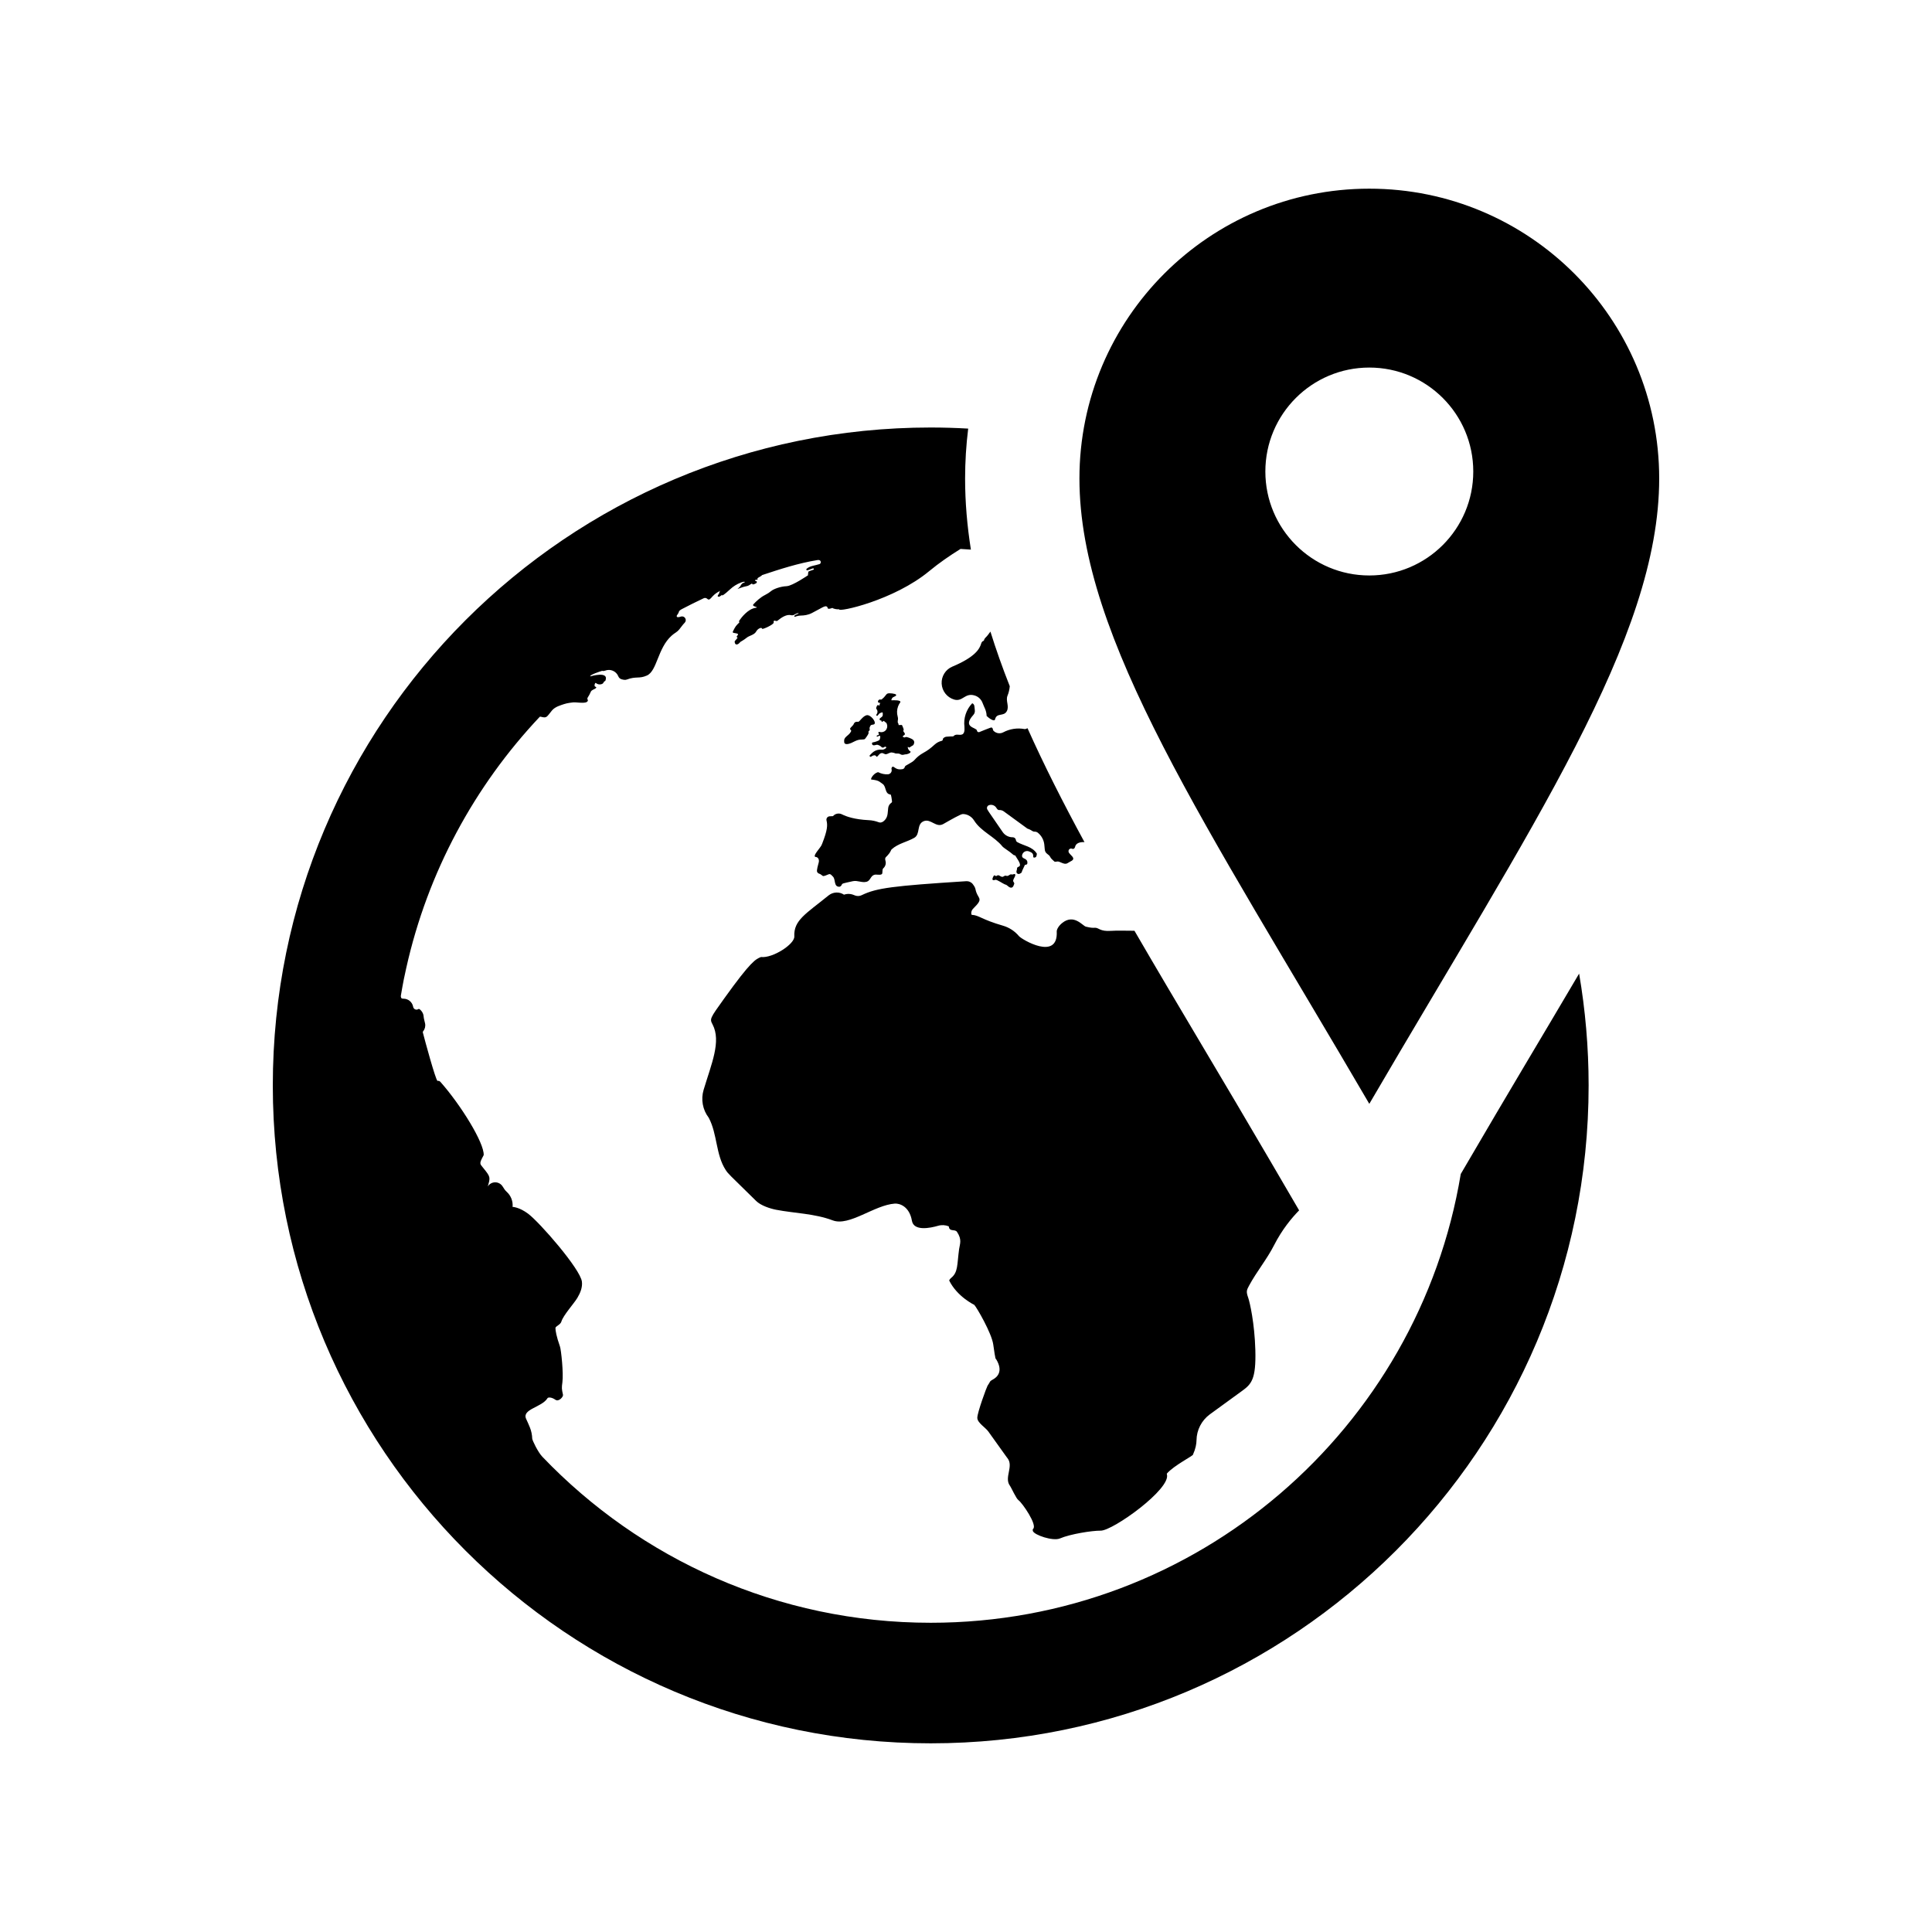
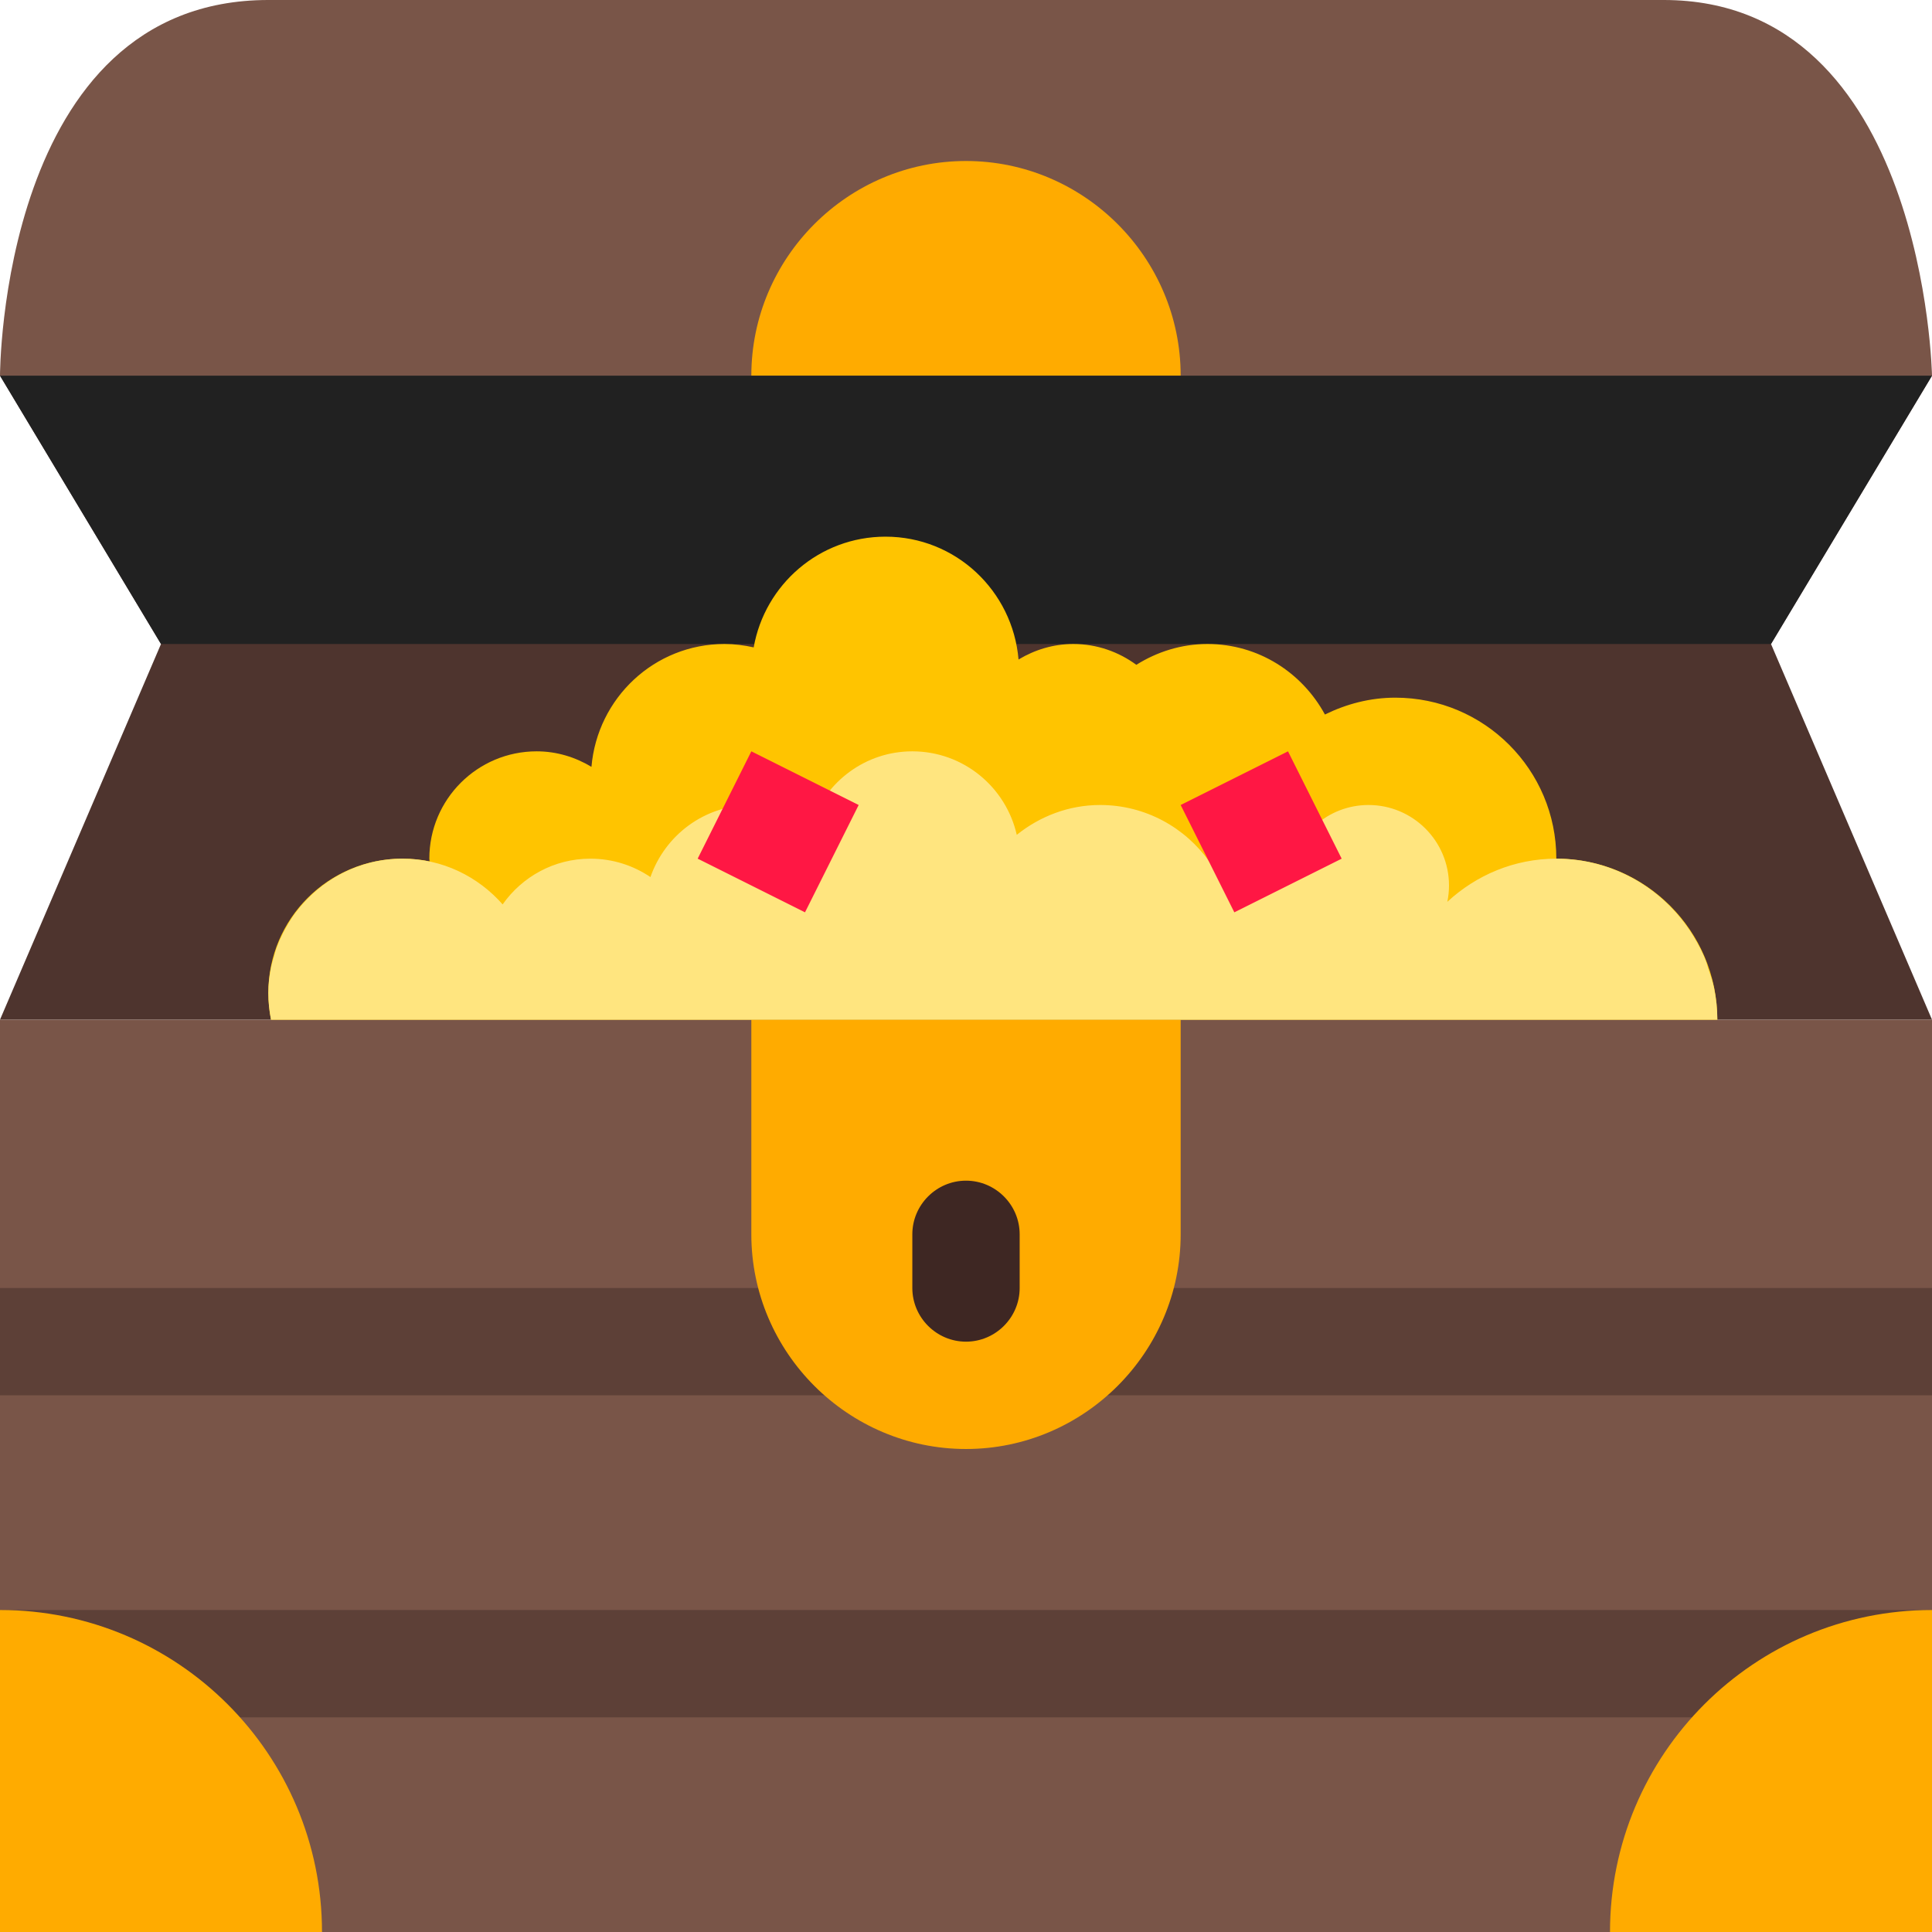
- <svg xmlns="http://www.w3.org/2000/svg" version="1.1" x="0px" y="0px" width="24px" height="24px" viewBox="0 0 512 512" enable-background="new 0 0 512 512" xml:space="preserve">
-   <path id="location-18-icon" d="M362.881,50c-42.426,0-76.82,34.395-76.82,76.821s33.621,91.733,76.82,165.709  c43.201-73.976,76.822-123.282,76.822-165.709S405.309,50,362.881,50z M362.881,152.505c-15.215,0-27.549-12.335-27.549-27.548  c0-15.216,12.334-27.55,27.549-27.55c15.217,0,27.551,12.334,27.551,27.55C390.432,140.17,378.098,152.505,362.881,152.505z   M233.043,196.118c0.135-0.148,0.438-1.161,0.035-1.134c-0.215,0.017-0.379,0.188-0.582,0.233c-0.045,0.009-0.092-0.005-0.127-0.033  c-0.033-0.031-0.051-0.077-0.045-0.121c0.002-0.021,0.008-0.041,0.016-0.056c0.002-0.003,0.004-0.004,0.006-0.008  c0.135-0.232,0.578-0.101,0.588-0.452c0.002-0.095-0.064-0.159-0.119-0.229c-0.062-0.077-0.068-0.186-0.012-0.271  c0.059-0.079,0.16-0.114,0.254-0.082c0.002,0,0.002,0,0.002,0c0.564,0.188,1.186,0.041,1.609-0.379  c0.42-0.419,0.57-1.039,0.385-1.604c-0.006-0.013-0.008-0.026-0.012-0.04c-0.004-0.015-0.008-0.027-0.01-0.042  c-0.047-0.227-0.199-0.414-0.402-0.512c-0.146-0.072-0.264-0.186-0.338-0.331c-0.004-0.008-0.014-0.014-0.021-0.018  c-0.02-0.004-0.041-0.001-0.057,0.009c-0.543,0.328-0.557,0.329-0.654-0.083c-0.004-0.017-0.014-0.031-0.025-0.04  c-0.018-0.012-0.018-0.012-0.018-0.012c-0.148,0.043-0.305-0.022-0.377-0.159c-0.072-0.133-0.039-0.303,0.078-0.401  c0.117-0.101,0.275-0.222,0.475-0.38c0.35-0.272,0.234-0.648,0.248-0.996c0-0.06-0.027-0.118-0.076-0.152  c-0.047-0.039-0.111-0.048-0.168-0.031c-0.15,0.053-0.301,0.109-0.447,0.172c-0.188,0.081-0.229,0.134-0.355,0.287  c-0.137,0.16-0.238,0.284-0.32,0.377c-0.064,0.08-0.18,0.097-0.266,0.04c-0.086-0.058-0.115-0.17-0.07-0.262  c0.023-0.046,0.053-0.092,0.086-0.135c0-0.003,0-0.003,0-0.003c0.314-0.424,0.283-1.01-0.072-1.398  c-0.031-0.033-0.049-0.077-0.055-0.141c-0.01-0.187,0.184-0.833,0.459-0.889c0.006-0.002,0.016-0.004,0.02-0.006  c0.07-0.014,0.117-0.014,0.213,0.139c0.021,0.029,0.057,0.046,0.092,0.04c0.023-0.004,0.041-0.019,0.051-0.04  c0.078-0.193,0.104-0.402,0.191-0.594c0.02-0.045,0.02-0.1,0-0.146c0-0.003-0.002-0.005-0.002-0.008  c-0.15,0.079-0.336,0.048-0.453-0.077c-0.113-0.125-0.131-0.312-0.043-0.455c0.07-0.116,0.17-0.222,0.305-0.291  c0.012-0.006,0.025-0.014,0.041-0.02c0.07-0.029,0.152-0.029,0.225,0.002c0.119,0.052,0.262,0.034,0.371-0.049  c0.021-0.016,0.041-0.032,0.062-0.048c0.391-0.311,0.732-0.669,1.021-1.074c0.145-0.199,0.285-0.35,0.406-0.395  c0.184-0.07,0.367-0.097,0.549-0.096c0.48,0,0.971,0.065,1.434,0.184c0.197,0.052,0.643,0.257,0.109,0.59  c-0.242,0.148-0.531,0.213-0.742,0.414c-0.158,0.148-0.174,0.369-0.285,0.538c-0.018,0.03-0.02,0.067-0.002,0.096  c0.016,0.029,0.051,0.046,0.084,0.044c0.438-0.027,2.752-0.12,2.238,0.597c-0.225,0.309-0.406,0.653-0.543,1.01  c-0.318,0.86-0.361,1.811-0.1,2.71c0.074,0.246,0.1,0.501,0.078,0.726c-0.025,0.249-0.096,0.497-0.07,0.75  c0.025,0.251,0.291,0.427,0.223,0.7c-0.008,0.022-0.002,0.048,0.008,0.069c0.004,0.004,0.008,0.008,0.014,0.007  c0.053-0.009,0.086-0.014,0.113-0.014c0.219,0.001,0.447-0.004,0.664-0.02c0.07-0.004,0.09,0.017,0.123,0.055  c0.006,0.007,0.525,1.118,0.426,1.253c-0.002,0.003-0.002,0.005-0.006,0.008c-0.109,0.158-0.098,0.371,0.033,0.515  c0.15,0.165,0.279,0.342,0.299,0.591c0.012,0.113,0.012,0.119-0.506,0.518c-0.055,0.042-0.078,0.112-0.062,0.181  c0.453,0.233,0.453,0.233,0.701,0.103c0.371-0.202,1.68,0.471,1.736,0.502c0.006,0.005,0.01,0.007,0.014,0.008  c0.707,0.396,0.604,0.948,0.576,1.056c-0.09,0.353-0.186,0.532-0.346,0.623c-0.299,0.164-0.596,0.353-0.875,0.553  c-0.047,0.033-0.123,0.021-0.25-0.062c-0.02-0.014-0.045-0.035-0.068-0.055c-0.033-0.023-0.074-0.031-0.111-0.02  c-0.037,0.009-0.059,0.043-0.053,0.081c0.055,0.468,0.326,0.89,0.732,1.132c0.008,0.002,0.012,0.006,0.016,0.01  c0.008,0.005,0.014,0.014,0.014,0.022c0.021,0.48-1.141,0.701-1.15,0.701c0,0,0,0-0.002,0s-0.004,0-0.004,0  c-0.389-0.032-0.748,0.2-1.143,0.141c-0.324-0.053-0.572-0.33-0.914-0.335c-0.812-0.014-0.812-0.014-0.963-0.106  c-0.053-0.032-0.605-0.18-0.805-0.189c-0.543-0.029-0.957,0.354-1.457,0.458c-0.445,0.094-0.77-0.331-1.203-0.298  c-0.615,0.053-0.826,0.639-1.242,0.952c-0.039,0.028-0.09,0.037-0.135,0.023c-0.006-0.002-0.01-0.002-0.014-0.003  c-0.311-0.597-0.877-0.365-1.188-0.175c-0.092,0.058-0.178,0.107-0.254,0.155c-0.109,0.067-0.252,0.041-0.33-0.06  c-0.082-0.101-0.074-0.245,0.016-0.338c0.168-0.172,0.352-0.359,0.527-0.533c0.523-0.526,1.207-0.846,1.932-0.924  c0.234-0.024,0.473-0.022,0.709,0.004c0.439,0.051,0.756-0.181,1.074-0.405c0.076-0.055,0.107-0.153,0.076-0.242  c-0.029-0.09-0.115-0.148-0.207-0.146c-0.125,0.005-0.244,0.039-0.359,0.14c-0.029,0.025-0.061,0.045-0.094,0.059  c-0.141,0.061-0.299,0.062-0.439,0.007c-0.029-0.013-0.061-0.028-0.086-0.056c-0.289-0.307-0.662-0.529-1.072-0.636  c-0.436-0.111-0.842,0.271-1.277,0.062c-0.287-0.139-0.246-0.562-0.18-0.638c0.07-0.072,0.207-0.094,0.414-0.125  C231.871,196.648,232.895,196.284,233.043,196.118z M225.201,194.34c0.51-0.659,0.416-0.744,0.24-0.896  c-0.234-0.212-0.172-0.395-0.006-0.6c0.201-0.25,0.463-0.447,0.656-0.7c0.168-0.208,0.197-0.494,0.422-0.67  c0.291-0.228,0.49-0.215,0.926-0.19c0.344,0.021,1.17-1.476,2.197-1.74c0.988-0.256,2.568,1.645,2.121,2.305  c-0.094,0.146-0.348,0.18-0.623,0.221c-0.283,0.041-0.443,0.059-0.682,0.771c-0.092,0.268,0.213,0.635-0.133,0.823  c-0.312,0.168-0.064,0.499-0.16,0.732c-0.205,0.472-0.641,1.06-0.895,1.384c-0.26,0.327-1.014,0.092-1.877,0.331  c-0.006,0-0.014,0.002-0.02,0.004c-0.627,0.169-1.18,0.524-1.77,0.779c-0.652,0.282-1.732,0.562-1.865-0.135  c-0.035-0.191-0.049-0.673,0.055-0.915C224.082,195.174,224.779,194.885,225.201,194.34z M217.9,223.544  c1.432-3.659,1.43-4.897,1.137-6.119c-0.131-0.539,0.262-1.064,0.814-1.096c0.307-0.016,0.625-0.029,0.891-0.041  c0.592-0.693,1.582-0.886,2.393-0.476c1.104,0.561,3.307,1.359,7.068,1.538c0.91,0.041,1.822,0.234,2.676,0.558  c0.795,0.303,1.473-0.393,1.77-0.771c0.703-0.896,0.594-2.01,0.736-3.055c0.072-0.554,0.385-1.047,0.848-1.355  c0.125-0.083,0.188-0.232,0.16-0.379c-0.033-0.198-0.195-1.773-0.389-1.79c-0.008,0-0.018-0.002-0.025-0.002  c-1.557-0.169-1.061-2.169-2.084-2.815c-0.863-0.551-0.826-0.925-2.98-1.157c-0.309-0.032,0.424-1.528,1.674-1.927  c0.07-0.026,0.148-0.02,0.217,0.016c0.77,0.388,1.627,0.57,2.486,0.527c0.324-0.016,0.627-0.179,0.816-0.441  c0.191-0.264,0.254-0.601,0.166-0.915c-0.002-0.005-0.004-0.01-0.006-0.016c-0.092-0.327,0.193-0.827,0.561-0.588  c0.715,0.472,1.072,0.773,2.32,0.594c0.307-0.043,0.557-0.272,0.629-0.576c0.033-0.145,0.123-0.267,0.254-0.34  c1.398-0.792,1.992-1.146,2.271-1.467c0.664-0.769,1.441-1.404,2.33-1.897c1.268-0.706,1.883-1.165,3.092-2.262  c0.521-0.469,1.143-0.798,1.826-0.957c0.209-0.05,0.344-0.249,0.312-0.462c-0.006-0.04,0.004-0.081,0.029-0.113  c0.229-0.301,0.574-0.492,0.953-0.529c0.881-0.081,1.406-0.081,1.777-0.081c0-0.005,0.004-0.01,0.01-0.013  c0.254-0.294,0.625-0.457,1.014-0.446c0.926,0.026,2.139,0.452,1.943-2.08c-0.291-2.278,0.469-4.574,2.055-6.233  c0.004-0.001,0.006-0.006,0.01-0.008c0.717,0.304,0.557,1.034,0.68,1.808c0.072,0.462-0.068,0.936-0.381,1.279  c-0.008,0.006-0.01,0.011-0.016,0.018c-3.035,3.366,0.854,3.256,0.959,4.119c0,0.004,0,0.011,0.002,0.016  c0.014,0.144,0.096,0.274,0.219,0.354c0.125,0.076,0.275,0.094,0.414,0.044c0.131-0.048,3.131-1.298,3.246-1.224  c0.568,0.356,0.139,0.54,0.592,0.956c0.002,0.002,0.006,0.006,0.012,0.011c0.68,0.623,1.678,0.753,2.492,0.32  c1.723-0.917,3.703-1.219,5.623-0.866c0.213,0.039,0.5-0.051,0.807-0.22c4.332,9.693,9.404,19.71,15.098,30.193  c-0.092-0.005-0.182-0.018-0.271-0.018c-1.002,0-2.021,0.29-2.227,1.282c-0.037,0.186-0.143,0.348-0.297,0.457  c-0.129,0.091-0.297,0.109-0.441,0.044c-0.254-0.118-0.504-0.087-0.699,0.046c-0.209,0.142-0.322,0.369-0.295,0.683  c0.076,0.862,2.41,1.749,0.52,2.62l-0.014,0.01c0,0-0.812,0.475-0.883,0.509c-0.779,0.386-1.793-0.47-2.467-0.511  c-0.221-0.011-0.434,0.081-0.658,0.075c-0.006,0-0.014,0-0.018,0c-0.133-0.001-0.215-0.053-0.246-0.079  c-0.002-0.004-0.004-0.007-0.008-0.007c-0.066-0.058-0.797-0.709-0.914-0.909c-0.285-0.485-0.312-0.533-0.465-0.696  c-0.123-0.124-0.334-0.286-0.504-0.406c-0.369-0.261-0.604-0.675-0.635-1.124c0-0.002,0-0.002,0-0.002  c-0.025-0.353-0.068-0.845-0.133-1.386c-0.145-1.212-0.754-2.314-1.703-3.08c-0.244-0.197-0.551-0.299-0.863-0.285  c-0.199,0.008-0.398-0.047-0.572-0.161c-0.799-0.531-1.332-0.646-1.332-0.646c-0.002-0.002-0.004-0.006-0.006-0.006l-6.254-4.56  c-0.357-0.262-0.795-0.389-1.234-0.361c-0.369,0.022-0.566-0.322-0.768-0.627c-0.402-0.614-1.158-0.892-1.863-0.68  c-0.029,0.01-0.057,0.019-0.086,0.03c-0.443,0.167-0.648,0.699-0.41,1.131c0.131,0.236,0.275,0.468,0.428,0.688l3.637,5.292  c0.604,0.875,1.605,1.396,2.666,1.385c0.436-0.003,0.803,0.324,0.85,0.756c0.021,0.209,0.141,0.403,0.336,0.516  c1.732,0.997,3.977,1.144,5.182,3.03c0.01,0.019,0.021,0.037,0.023,0.062c0.002,0.006,0.002,0.011,0.002,0.017  c0,0.005,0,0.005,0,0.008c0.006,0.141-0.086,0.594-0.16,0.729c-0.127,0.237-0.59,0.34-0.727,0.217  c-0.096-0.087-0.088-0.296-0.078-0.518c0.004-0.069-0.016-0.154-0.051-0.247c-0.178-0.504-0.555-0.604-1.045-0.814  c-0.668-0.282-1.439,0.014-1.746,0.673c-0.004,0.007-0.006,0.014-0.008,0.019c-0.01,0.02-0.018,0.039-0.023,0.058  c-0.291,0.75,0.193,0.978,0.449,1.104c0.406,0.19,1.023,0.485,0.855,1.363c-0.068,0.368-0.473,0.24-0.688,0.396  c0.018-0.002,0.033,0.075-0.592,1.329c-0.254,0.493-0.02,0.612-0.658,0.939c-0.539,0.263-0.795-0.085-0.859-0.196  c-0.234-0.398,0.088-0.754,0.078-1.139c-0.006-0.172-0.012-0.325,0.492-0.532c0.713-0.302-0.043-1.476-0.471-2.139  c-0.006-0.009-0.008-0.015-0.014-0.021c-0.877-1.518-0.297-0.288-1.311-1.231c-0.623-0.586-2.258-1.561-2.58-1.961  c-2.146-2.659-5.666-3.921-7.512-6.888c-0.373-0.602-0.918-1.079-1.561-1.375c-0.42-0.191-0.922-0.331-1.475-0.305  c-0.533,0.025-3.07,1.473-5.105,2.633c-1.92,1.098-3.303-1.493-5.172-0.752c-2.02,0.804-0.826,3.442-2.537,4.42  c-1.945,1.114-4.271,1.481-5.988,3.053c-0.068,0.063-0.121,0.158-0.166,0.262c-0.525,1.209-1.443,1.733-1.506,2.035  c-0.053,0.25-0.076,0.356,0.029,0.705c0.23,0.729,0,1.524-0.576,2.021c-0.002,0.001-0.004,0.003-0.004,0.005  c-0.377,0.329-0.061,1.375-0.404,1.56c-0.637,0.33-1.324-0.03-1.971,0.155c-0.973,0.275-1.021,1.535-1.977,1.828  c-1.246,0.375-2.451-0.411-3.695-0.138c-2.805,0.612-2.805,0.612-2.91,0.867c-0.1,0.23-0.324,0.615-0.719,0.61  c-1.457-0.029-0.92-1.854-1.607-2.641c-0.744-0.855-0.951-0.763-1.289-0.621c-0.453,0.197-1.215,0.528-1.447,0.393  c-0.314-0.193-0.561-0.481-0.924-0.587c-0.248-0.072-0.457-0.242-0.574-0.475c-0.209-0.41,0.312-2.072,0.428-2.549  c0.072-0.288,0.055-0.591-0.053-0.867c-0.127-0.325-0.434-0.543-0.781-0.552c-0.068-0.001-0.133-0.03-0.176-0.082  c-0.408-0.447,1.264-2.14,1.727-3.002C217.768,223.881,217.846,223.686,217.9,223.544z M331.033,340.674  c-0.67,1.251-0.838,1.563-0.244,3.246c0.424,1.198,1.693,6.747,1.889,13.86c0.211,7.753-1.037,9.027-3.521,10.826  c-3.977,2.88-6.689,4.843-8.551,6.222c-2.182,1.61-3.486,4.15-3.518,6.864c-0.012,0.998-0.248,2.255-0.93,3.771  c0.002,0.003,0.004,0.008,0.006,0.012c0.143,0.271-5.127,2.909-6.941,5.053c-0.002,0.002-0.004,0.002-0.004,0.003  c-0.008,0.053-0.004,0.106,0.014,0.156c1.225,3.839-14.311,14.978-17.537,14.952c-2.336-0.018-8.062,0.896-10.795,2.062  c-1.84,0.787-6.814-0.901-7.182-1.963c-0.057-0.159-0.072-0.448,0.055-0.556c1.221-1.008-2.889-6.944-3.869-7.619  c-0.627-0.437-1.822-3.209-2.311-3.9c-1.498-2.119,1.078-5.105-0.594-7.219c-0.09-0.11-0.18-0.228-0.262-0.345l-4.84-6.759  c-0.752-1.051-2.893-2.296-2.9-3.587c0-0.002,0-0.005,0-0.007c-0.014-1.41,2.504-8.211,2.705-8.498  c0.738-1.062,0.535-1.202,1.297-1.595c1.229-0.627,2.986-2.178,0.977-5.468c-0.117-0.197-0.117,0.669-0.758-3.888  c-0.418-2.997-4.355-9.782-5.023-10.493c0,0-4.564-2.179-6.658-6.474c0.107-0.245,0.27-0.457,0.477-0.625  c1.932-1.545,1.586-3.484,2.154-7.652c0.195-1.42,0.838-2.482-0.551-4.588c-0.545-0.821-2.02,0.062-2.172-1.433  c-0.002-0.008-0.002-0.017-0.004-0.021c0-0.01-0.004-0.015-0.012-0.02c-0.904-0.367-1.902-0.418-2.838-0.144  c-2.061,0.602-6.434,1.498-6.924-1.334c-0.658-3.806-3.258-4.636-4.537-4.547c-5.453,0.384-12.053,6.102-16.447,4.448  c-4.844-1.829-10.072-1.864-14.996-2.812c-1.672-0.322-4.08-1.135-5.293-2.326c-7.516-7.391-7.387-7.156-8.094-8.242  c-2.625-4.034-2.178-9.479-4.463-13.791c-0.006-0.014-0.016-0.024-0.023-0.037c-1.609-2.102-2.111-4.86-1.348-7.395  c2.084-6.923,4.711-12.84,2.377-17.312c-0.785-1.505-0.785-1.505,3.107-6.932c7.09-9.887,8.309-10.381,9.723-10.951c0,0,0,0,0,0.004  c0.006,0,0.01,0.001,0.014,0.001c3.084,0.351,8.922-3.41,8.812-5.452c-0.205-4.312,3.059-5.979,9.072-10.865  c1.178-0.954,2.834-1.037,4.102-0.204c0.859-0.301,1.807-0.264,2.639,0.104c1.092,0.481,1.789,0.147,2.131-0.013  c3.859-1.853,8.07-2.418,27.639-3.666c0.664-0.042,1.303,0.246,1.709,0.77c0.004,0.005,0.008,0.012,0.012,0.016  c1.152,1.489,0.291,1.299,1.6,3.497c0.496,0.838,0.008,1.473-1.557,3.051c-0.594,0.6-0.496,1.555-0.303,1.585  c1.949,0.099,2.445,1.193,8.258,2.874c1.656,0.478,3.129,1.444,4.232,2.765c0.719,0.864,10.402,6.649,10.012-1.218  c-0.027-0.549,0.51-1.503,1.414-2.239c3.145-2.562,5.457,0.754,6.318,0.951c1.391,0.316,1.568,0.315,2.5,0.295  c0.008,0,0.018,0,0.023,0c0.004,0,0.008,0,0.014,0c0.863,0.016,1.262,1.006,4.025,0.819c1.48-0.101,3.836-0.05,6.303-0.029  c5.604,9.663,11.586,19.736,17.875,30.327c5.861,9.865,11.922,20.066,18.199,30.818l7.562,12.95  c-1.998,2.055-4.488,5.03-6.637,9.236C335.732,333.738,333.029,336.988,331.033,340.674z M418.482,258.017  c1.648,9.632,2.52,19.528,2.52,29.63C421.002,383.94,342.943,462,246.648,462c-96.291,0-174.352-78.06-174.352-174.354  c0-96.292,78.061-174.352,174.352-174.352c3.334,0,6.645,0.103,9.932,0.288c-0.537,4.339-0.818,8.756-0.818,13.238  c0,6.266,0.539,12.527,1.535,18.833c-0.912-0.068-1.828-0.128-2.748-0.179c-2.854,1.766-5.711,3.737-8.281,5.866  c-9.387,7.778-24.213,10.996-23.877,10.134c-1.414,0.018-1.789-0.367-1.789-0.367c-0.463,0.118-0.873,0.381-1.26,0.109  c-0.002-0.002-0.006-0.003-0.008-0.006c0.016-0.184-0.07-0.363-0.221-0.467c-0.496-0.333-1.467,0.451-3.816,1.646  c-0.008,0.003-0.018,0.008-0.025,0.013c-0.045,0.022-0.088,0.044-0.131,0.066c-0.992,0.525-2.104,0.65-2.852,0.661  c-0.543,0.009-1.07,0.113-1.574,0.314c-0.076,0.028-0.164,0-0.205-0.069c-0.174-0.277,0.684-0.589,0.992-0.708  c0.281-0.109,0.146-0.426-1.029,0.247c-0.252,0.145-0.553,0.185-0.838,0.113c-1.178-0.302-2.59,0.642-3.521,1.42  c-0.146,0.121-0.332,0.19-0.559,0.095c-0.326-0.138-0.613-0.088-0.516,0.416c0.111,0.541-2.994,1.915-3.049,1.681  c-0.061-0.17-0.238-0.268-0.412-0.23c-0.406,0.086-0.898,0.417-1.17,0.928c-0.496,0.938-1.844,1.097-2.504,1.646  c-0.68,0.564-1.691,1.127-1.691,1.127c-0.371,0.43-0.623,0.671-1.018,0.688c-0.387,0.017-0.613-0.662-0.441-0.924  c0.104-0.156,0.848-0.888,0.668-0.926c-0.072-0.014-0.137-0.062-0.172-0.129c-0.127-0.243,0.457-0.498,0.307-0.796  c-0.102-0.199-1.225-0.264-1.311-0.367c-0.066-0.073-0.082-0.18-0.037-0.269c0.695-1.418,0.789-1.509,1.736-2.445  c-0.002-0.006-0.008-0.011-0.008-0.016c-0.1-0.148-0.1-0.342,0-0.486c0.531-0.774,2.287-3.085,4.334-3.364  c0.545-0.076,0.193-0.189,0.193-0.189c-0.512-0.201-1.166-0.347-0.791-0.751c0.727-0.792,1.84-1.845,3.086-2.465  c0.598-0.298,1.156-0.658,1.67-1.085c0.508-0.42,2.221-1.164,4.07-1.245c0.004,0,0.006-0.003,0.01-0.003  c1.543-0.099,5.627-2.88,5.662-2.92c-0.002,0-0.002,0-0.006-0.003c-0.127-0.119,0.066-0.533,0.027-0.746  c-0.016-0.089,0.027-0.178,0.105-0.22c0.402-0.213,0.867-0.291,1.281-0.473c0.057-0.024,0.096-0.073,0.105-0.135  c0.021-0.156-0.156-0.258-0.303-0.202c-0.848,0.314-1.199,0.444-1.398,0.503c-0.109,0.032-0.223-0.016-0.277-0.114  c-0.053-0.097-0.031-0.219,0.055-0.293c0.969-0.836,2.275-0.848,3.428-1.246c0.502-0.174,0.504-1.24-0.543-1.067  c-5.156,0.847-9.842,2.383-14.732,4c0.002,0.004,0.002,0.007,0.002,0.011c0.035,0.146-0.984,0.633-1.111,0.759  c-0.064,0.062-0.088,0.156-0.064,0.242c0.002,0.005,0.002,0.013,0.006,0.018c0.062,0.005,0.08,0.082,0.033,0.119  c-0.193,0.145-0.562-0.003-0.672,0.205c-0.133,0.249,0.334,0.15,0.422,0.325c0.068,0.131,0.045,0.288-0.059,0.394  c0,0.001,0,0.001,0,0.003c-0.152,0.155-0.916,0.491-1.033,0.351c-0.107-0.133-0.127-0.246-0.277-0.15  c-0.547,0.354-0.891,0.565-1.207,0.618c-1.102,0.192-2.504,0.781-2.504,0.781c0.166-0.14,0.689-0.634,0.777-0.82  c0.299-0.609,0.627-0.8,0.996-0.897c0.262-0.069,0.303-0.439-0.879,0.009c-1.066,0.402-2.051,1.019-2.877,1.802  c-0.697,0.655-1.518,1.366-2.109,1.675c0.111-0.191,0.031-0.24-0.051-0.199c-0.068,0.034-0.631,0.544-0.854,0.481  c-0.707-0.189,0.215-0.591,0.215-1.292c0.074-0.116,0.168-0.211,0.27-0.298c0,0.002-0.002,0.002-0.004,0.002  c-0.803,0.344-1.527,0.861-2.119,1.503c-0.477,0.521-0.867,1.14-1.379,0.635c-0.246-0.24-0.615-0.309-0.93-0.161  c-1.965,0.918-3.904,1.882-5.816,2.887c-0.203,0.105-0.395,0.232-0.57,0.381c-0.131,0.111-0.219,0.268-0.244,0.439  c-0.029,0.205-0.377,0.653-0.508,0.869c-0.057,0.098-0.053,0.218,0.006,0.315c0.176,0.27,0.76,0.072,1.068-0.028  c0.438-0.143,0.918,0.035,1.156,0.431c0.23,0.385,0.17,0.877-0.145,1.199c-0.258,0.266-0.512,0.562-0.736,0.858  c-0.471,0.627-0.91,1.285-1.586,1.709c-0.41,0.26-0.805,0.558-1.166,0.881c-3.689,3.31-3.809,9.327-6.525,10.54  c-0.004,0.004-0.01,0.008-0.018,0.009c-2.082,0.924-2.807,0.126-5.301,1.056c-0.486,0.181-0.941,0.051-1.398-0.071  c-0.387-0.104-0.703-0.385-0.852-0.759c-0.547-1.389-2.115-2.073-3.506-1.527c-0.232,0.092-0.479,0.131-0.75,0.061  c-0.006-0.003-0.01-0.007-0.012-0.01c-0.002-0.001-0.006-0.002-0.008-0.005c-0.457,0.131-3.379,1.062-3.17,1.475  c0.002,0.003,5.145-1.569,3.988,1.209c-0.002,0.002-0.006,0.002-0.006,0.003c-0.195,0.056-0.352,0.19-0.438,0.371  c-0.123,0.264-0.275,0.414-0.703,0.512c-0.49,0.113-1.01-0.025-1.381-0.367c-0.002-0.003-0.008-0.005-0.01-0.005  c-0.26,0.046-0.377,0.692-0.271,0.871c0.135,0.23,0.816,0.229,0.111,0.662c-0.414,0.252-0.973,0.388-1.156,0.84  c-0.221,0.532-0.492,1.042-0.812,1.521c-0.336,0.501,0.395,0.66-0.176,1.121c-0.678,0.549-3.012,0.02-3.828,0.172  c-0.002,0-1.406,0.137-2.252,0.433c-0.846,0.297-2.369,0.677-3.209,1.691c-1.445,1.749-1.32,2.116-3.012,1.646  c-0.094-0.027-0.199,0.001-0.268,0.074c-17.227,18.279-29.668,41.115-35.334,66.506c-0.004,0.021-0.01,0.045-0.014,0.065  c-0.375,1.617-0.801,3.597-1.424,7.309c-0.014,0.086-0.014,0.172,0.004,0.261c0.086,0.414,0.168,0.521,0.695,0.521  c1.252,0,2.324,0.888,2.555,2.119c0.057,0.354,0.271,0.602,0.555,0.718c0.281,0.112,0.596,0.091,0.893-0.117  c0.191-0.135,1.26,0.796,1.33,1.932c0.035,0.615,0.271,1.318,0.393,1.923c0.145,0.731-0.047,1.49-0.525,2.064  c-0.074,0.09-0.1,0.209-0.07,0.32c0.6,2.343,3.311,12.309,3.871,12.824c0.324-0.06,0.59,0.047,0.768,0.249  c5.48,6.176,11.664,16.259,11.486,19.42c-1.234,2.314-1.102,2.194-0.078,3.45c1.908,2.345,1.875,2.456,1.15,4.866  c0.424-0.685,1.174-1.102,1.979-1.102c0.805,0.002,1.551,0.419,1.973,1.104c0.314,0.509,0.631,1.016,1.059,1.397  c1.129,1.013,1.711,2.5,1.572,4.011c0,0.004,1.736,0.017,4.145,1.826c3.045,2.292,13.807,14.613,14.229,17.989  c0.186,1.504-0.428,2.979-1.199,4.283c-0.889,1.501-3.758,4.623-4.248,6.307c-0.24,0.833-1.578,1.213-1.568,1.712  c0.014,0.681,0.223,2.104,1.207,4.912c0.291,0.831,0.967,6.983,0.633,9.467c-0.199,1.451-0.193,1.714,0.164,3.312  c0.115,0.498-1.137,1.924-2.002,1.308c-1.08-0.773-1.982-0.659-2.096-0.433c-0.002,0.002-0.002,0.003-0.002,0.004  c-1.492,2.449-6.867,2.887-5.67,5.493c0.354,0.769,0.711,1.54,1.018,2.322c0.363,0.923,0.562,1.912,0.594,2.901  c0.01,0.427,1.496,3.563,2.678,4.801c25.928,27.112,62.451,44.005,102.928,44.005c70.652,0,129.275-51.455,140.467-118.933  C401.27,286.879,407.5,276.668,418.482,258.017z M252.379,176.662c6.119-2.573,7.26-4.733,7.668-6.184  c0.092-0.329,0.346-0.585,0.674-0.679c0.004,0,0.006-0.001,0.012-0.003c0,0,0,0,0-0.002c0.066-0.331,0.234-0.632,0.482-0.858  c0.486-0.454,0.854-1.021,1.256-1.555c1.488,4.764,3.195,9.579,5.127,14.469c-0.074,0.864-0.27,1.718-0.604,2.533  c-0.006,0.01-0.008,0.021-0.012,0.03c-0.506,1.33,0.531,2.722-0.16,4.041c-0.809,1.538-2.686,0.32-3.119,2.175  c-0.18,0.782-1.711-0.369-2.234-0.892c-0.055-1.526-0.641-2.229-1.07-3.423c-0.348-0.968-1.135-1.713-2.119-2.007  c-2.617-0.78-3.15,1.779-5.463,1.067c-1.863-0.574-3.17-2.253-3.268-4.202c-0.1-1.948,1.031-3.751,2.828-4.511  C252.377,176.663,252.377,176.663,252.379,176.662z M269.059,231.989c-0.094,0.501-0.498,0.873-0.562,1.386  c-0.043,0.333,0.387,0.519,0.277,0.875c-0.275,0.899-0.531,0.947-0.705,0.976c-0.246,0.043-0.418-0.037-0.521-0.088  c-0.307-0.146-0.52-0.428-0.812-0.604c-0.154-0.094-0.336-0.12-0.5-0.19c-0.506-0.216-1.977-1.231-2.434-1.201  c-0.162,0.008-0.297,0.132-0.457,0.117c-0.008-0.001-0.016-0.002-0.021-0.002c-0.084-0.006-0.227-0.029-0.32-0.193  c-0.062-0.106,0.283-1.187,0.584-1.086c0.191,0.062,0.123,0.158,0.361,0.177c0.234,0.021,0.373-0.256,0.617-0.212  c0.385,0.066,0.648,0.423,1.055,0.434c0.305,0.009,0.488-0.295,0.779-0.319c0.213-0.021,0.406,0.118,0.619,0.07  c0.225-0.054,0.396-0.201,0.588-0.313c0.375-0.221,0.326-0.025,0.758-0.07c0.137-0.019,0.25-0.093,0.383-0.117  c0.027-0.006,0.057-0.006,0.086-0.003C269.025,231.644,269.102,231.761,269.059,231.989z" />
+ <svg xmlns="http://www.w3.org/2000/svg" width="9.525mm" height="9.525mm" viewBox="0 0 9.525 9.525" version="1.1" id="svg8">
+   <defs id="defs2" />
+   <g id="layer1" transform="translate(-93.46406,-144.1181)">
+     <g id="g3714" transform="matrix(0.2645833,0,0,0.2645833,91.87656,142.5306)">
+       <polygon id="polygon3680" points="42,25 6,25 9,18 6,13 42,13 39,18 " style="fill:#4e342e" />
+       <path id="path3682" d="M 42,42 H 6 V 25 H 42 Z M 42,13 C 42,13 41.875,6 37,6 32.125,6 15.813,6 11,6 6,6 6,13 6,13 Z" style="fill:#795548" />
+       <path id="path3684" d="M 42,32 H 6 v -2 h 36 z m 0,4 H 6 v 2 h 36 z" style="fill:#5d4037" />
+       <path id="path3686" d="m 28,25 v 4 c 0,2.2 -1.8,4 -4,4 -2.2,0 -4,-1.8 -4,-4 V 25 Z M 6,42 h 6 C 12,38.687 9.314,36 6,36 Z m 36,-6 c -3.314,0 -6,2.687 -6,6 h 6 z M 24,9 c -2.2,0 -4,1.8 -4,4 h 8 C 28,10.8 26.2,9 24,9 Z" style="fill:#ffab00" />
+       <polygon id="polygon3688" points="6,13 42,13 39,18 9,18 " style="fill:#212121" />
+       <path id="path3690" d="m 38,25 c 0,-1.657 -1.343,-3 -3,-3 0,-1.657 -1.343,-3 -3,-3 -0.473,0 -0.914,0.119 -1.312,0.314 C 30.265,18.535 29.449,18 28.5,18 28.012,18 27.559,18.146 27.174,18.388 26.844,18.146 26.44,18 26,18 25.625,18 25.279,18.109 24.979,18.289 24.87,17.009 23.808,16 22.5,16 21.269,16 20.251,16.892 20.044,18.063 19.868,18.024 19.687,18 19.5,18 18.192,18 17.13,19.009 17.021,20.289 16.721,20.109 16.375,20 16,20 c -1.105,0 -2,0.896 -2,2 0,0.018 0.005,0.034 0.005,0.051 C 13.842,22.018 13.673,22 13.5,22 12.119,22 11,23.119 11,24.5 c 0,0.171 0.018,0.338 0.05,0.5 z" style="fill:#ffc400" />
+       <path id="path3692" d="M 37.942,24.424 C 37.916,24.29 37.871,24.164 37.828,24.038 37.812,23.993 37.803,23.945 37.785,23.9 37.72,23.735 37.639,23.581 37.547,23.432 37.546,23.431 37.545,23.429 37.545,23.428 37.016,22.574 36.078,22 35,22 34.214,22 33.504,22.309 32.969,22.804 32.989,22.706 33,22.604 33,22.5 33,21.671 32.328,21 31.5,21 30.744,21 30.125,21.562 30.021,22.289 29.721,22.109 29.375,22 29,22 28.84,22 28.687,22.023 28.537,22.059 28.085,21.42 27.343,21 26.5,21 25.91,21 25.374,21.213 24.946,21.556 24.744,20.666 23.951,20 23,20 22.127,20 21.392,20.563 21.12,21.343 20.8,21.126 20.415,21 20,21 19.127,21 18.392,21.563 18.12,22.343 17.8,22.126 17.415,22 17,22 16.324,22 15.728,22.338 15.366,22.852 14.908,22.333 14.246,22 13.5,22 c -0.815,0 -1.532,0.396 -1.989,1 v 0 c 0,0 0,0 0,0 -0.068,0.09 -0.128,0.186 -0.183,0.285 -0.017,0.03 -0.034,0.061 -0.05,0.092 -0.043,0.085 -0.082,0.171 -0.116,0.262 -0.025,0.065 -0.043,0.133 -0.062,0.201 -0.019,0.068 -0.04,0.135 -0.053,0.206 C 11.018,24.193 11,24.344 11,24.5 c 0,0.171 0.018,0.338 0.05,0.5 h 7.672 5.789 6.211 1.278 6 c 0,-0.198 -0.021,-0.39 -0.058,-0.576 z" style="fill:#ffe57f" />
+       <path id="path3694" d="m 22,21 -1,2 -2,-1 1,-2 z m 8,-1 -2,1 1,2 2,-1 z" style="fill:#ff1744" />
+       <path id="path3696" d="m 24,31 v 0 c -0.55,0 -1,-0.45 -1,-1 v -1 c 0,-0.55 0.45,-1 1,-1 v 0 c 0.55,0 1,0.45 1,1 v 1 c 0,0.55 -0.45,1 -1,1 z" style="fill:#3e2723" />
+     </g>
+   </g>
</svg>
